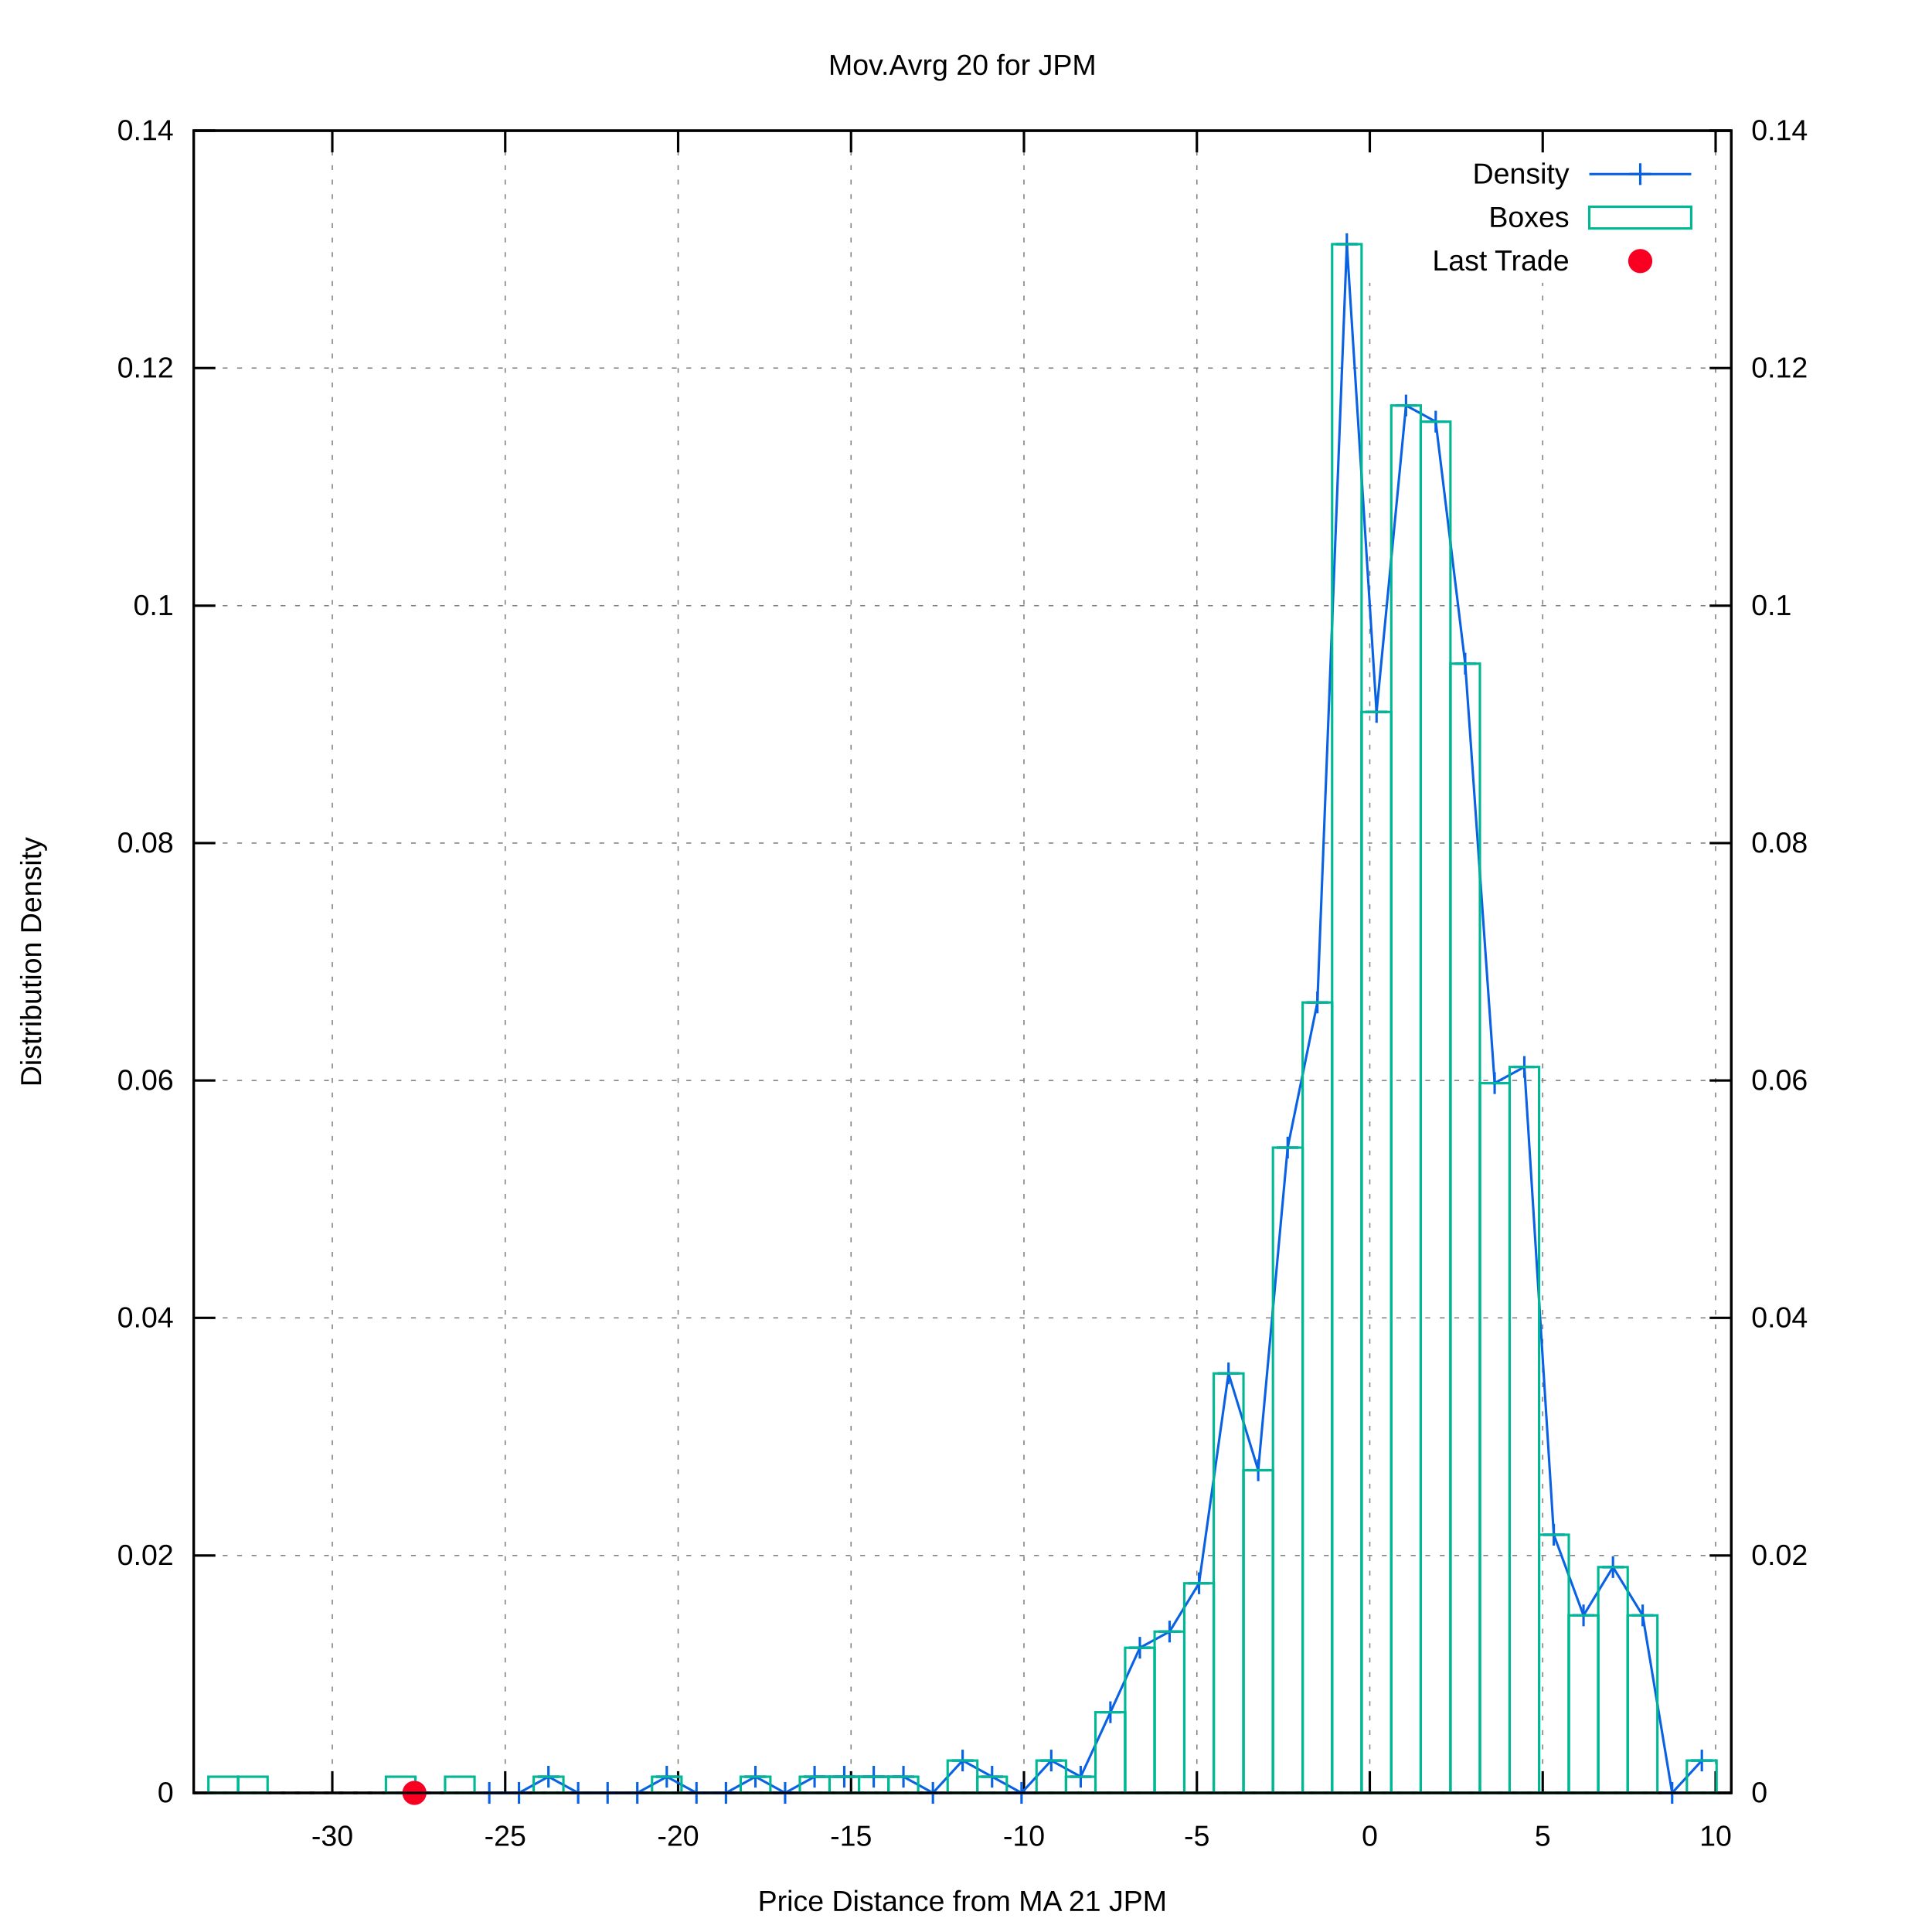
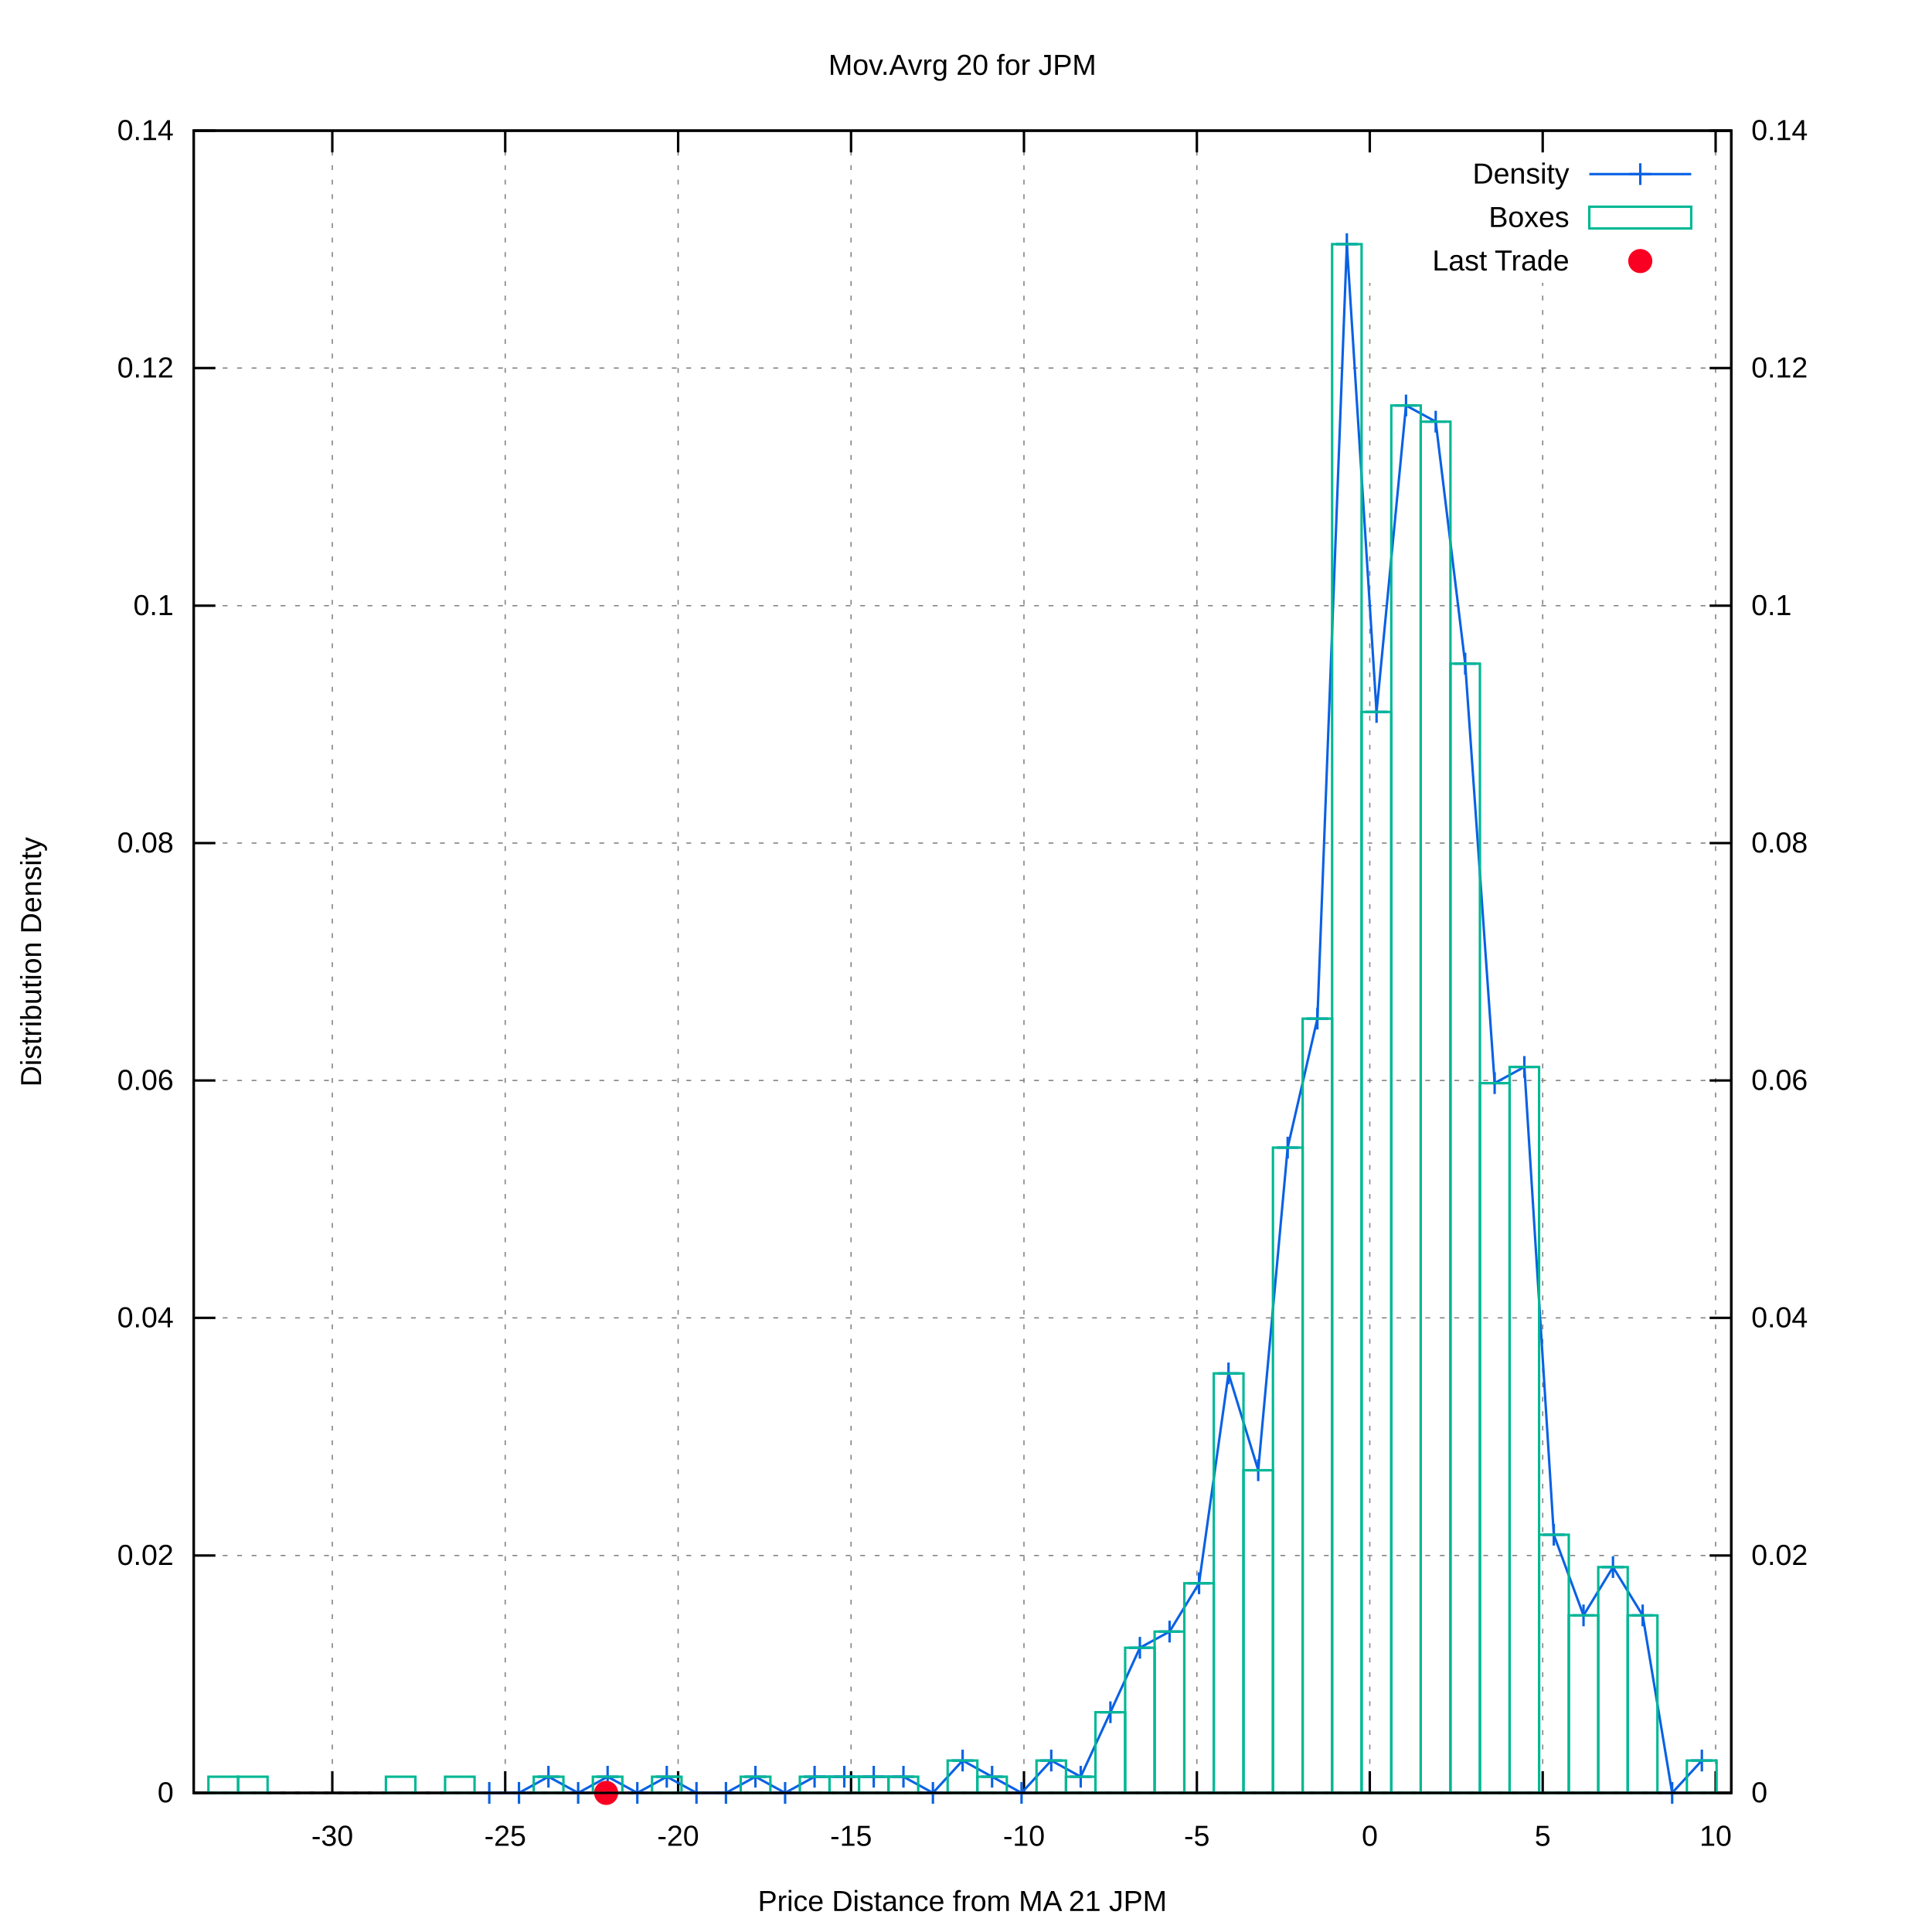
<svg xmlns="http://www.w3.org/2000/svg" xmlns:xlink="http://www.w3.org/1999/xlink" viewBox="0 0 800 800">
  <g id="gnuplot_canvas">
    <rect x="0" y="0" width="800" height="800" fill="#ffffff" />
    <defs>
      <circle id="gpDot" r="0.5" stroke-width="0.5" />
      <path id="gpPt0" stroke-width="0.222" stroke="currentColor" d="M-1,0 h2 M0,-1 v2" />
      <path id="gpPt1" stroke-width="0.222" stroke="currentColor" d="M-1,-1 L1,1 M1,-1 L-1,1" />
      <path id="gpPt2" stroke-width="0.222" stroke="currentColor" d="M-1,0 L1,0 M0,-1 L0,1 M-1,-1 L1,1 M-1,1 L1,-1" />
      <rect id="gpPt3" stroke-width="0.222" stroke="currentColor" x="-1" y="-1" width="2" height="2" />
      <rect id="gpPt4" stroke-width="0.222" stroke="currentColor" fill="currentColor" x="-1" y="-1" width="2" height="2" />
      <circle id="gpPt5" stroke-width="0.222" stroke="currentColor" cx="0" cy="0" r="1" />
      <use xlink:href="#gpPt5" id="gpPt6" fill="currentColor" stroke="none" />
      <path id="gpPt7" stroke-width="0.222" stroke="currentColor" d="M0,-1.33 L-1.33,0.67 L1.33,0.67 z" />
      <use xlink:href="#gpPt7" id="gpPt8" fill="currentColor" stroke="none" />
      <use xlink:href="#gpPt7" id="gpPt9" stroke="currentColor" transform="rotate(180)" />
      <use xlink:href="#gpPt9" id="gpPt10" fill="currentColor" stroke="none" />
      <use xlink:href="#gpPt3" id="gpPt11" stroke="currentColor" transform="rotate(45)" />
      <use xlink:href="#gpPt11" id="gpPt12" fill="currentColor" stroke="none" />
      <path id="gpPt13" stroke-width="0.222" stroke="currentColor" d="M0,1.330 L1.265,0.411 L0.782,-1.067 L-0.782,-1.076 L-1.265,0.411 z" />
      <use xlink:href="#gpPt13" id="gpPt14" fill="currentColor" stroke="none" />
      <filter id="textbox" filterUnits="objectBoundingBox" x="0" y="0" height="1" width="1">
        <feFlood flood-color="#FFFFFF" flood-opacity="1" result="bgnd" />
        <feComposite in="SourceGraphic" in2="bgnd" operator="atop" />
      </filter>
      <filter id="greybox" filterUnits="objectBoundingBox" x="0" y="0" height="1" width="1">
        <feFlood flood-color="lightgrey" flood-opacity="1" result="grey" />
        <feComposite in="SourceGraphic" in2="grey" operator="atop" />
      </filter>
    </defs>
    <g fill="none" color="#FFFFFF" stroke="black" stroke-width="1.00" stroke-linecap="butt" stroke-linejoin="miter">
</g>
    <g fill="none" color="black" stroke="currentColor" stroke-width="1.00" stroke-linecap="butt" stroke-linejoin="miter">
</g>
    <g fill="none" color="black" stroke="black" stroke-width="0.50" stroke-linecap="butt" stroke-linejoin="miter">
</g>
    <g fill="none" color="gray" stroke="currentColor" stroke-width="0.50" stroke-linecap="butt" stroke-linejoin="miter">
      <path stroke="gray" stroke-dasharray="2,4" class="gridline" d="M80.2,742.4 L716.9,742.4  " />
    </g>
    <g fill="none" color="gray" stroke="gray" stroke-width="1.00" stroke-linecap="butt" stroke-linejoin="miter">
</g>
    <g fill="none" color="black" stroke="currentColor" stroke-width="1.00" stroke-linecap="butt" stroke-linejoin="miter">
      <path stroke="black" d="M80.2,742.4 L89.2,742.4  " />
      <g transform="translate(71.9,746.3)" stroke="none" fill="black" font-family="arial" font-size="12.00" text-anchor="end">
        <text>
          <tspan font-family="arial"> 0</tspan>
        </text>
      </g>
    </g>
    <g fill="none" color="black" stroke="currentColor" stroke-width="1.00" stroke-linecap="butt" stroke-linejoin="miter">
</g>
    <g fill="none" color="black" stroke="black" stroke-width="0.50" stroke-linecap="butt" stroke-linejoin="miter">
</g>
    <g fill="none" color="gray" stroke="currentColor" stroke-width="0.50" stroke-linecap="butt" stroke-linejoin="miter">
      <path stroke="gray" stroke-dasharray="2,4" class="gridline" d="M80.2,644.1 L716.9,644.1  " />
    </g>
    <g fill="none" color="gray" stroke="gray" stroke-width="1.00" stroke-linecap="butt" stroke-linejoin="miter">
</g>
    <g fill="none" color="black" stroke="currentColor" stroke-width="1.00" stroke-linecap="butt" stroke-linejoin="miter">
      <path stroke="black" d="M80.2,644.1 L89.2,644.1  " />
      <g transform="translate(71.9,648.0)" stroke="none" fill="black" font-family="arial" font-size="12.00" text-anchor="end">
        <text>
          <tspan font-family="arial"> 0.02</tspan>
        </text>
      </g>
    </g>
    <g fill="none" color="black" stroke="currentColor" stroke-width="1.00" stroke-linecap="butt" stroke-linejoin="miter">
</g>
    <g fill="none" color="black" stroke="black" stroke-width="0.50" stroke-linecap="butt" stroke-linejoin="miter">
</g>
    <g fill="none" color="gray" stroke="currentColor" stroke-width="0.50" stroke-linecap="butt" stroke-linejoin="miter">
      <path stroke="gray" stroke-dasharray="2,4" class="gridline" d="M80.2,545.7 L716.9,545.7  " />
    </g>
    <g fill="none" color="gray" stroke="gray" stroke-width="1.00" stroke-linecap="butt" stroke-linejoin="miter">
</g>
    <g fill="none" color="black" stroke="currentColor" stroke-width="1.00" stroke-linecap="butt" stroke-linejoin="miter">
      <path stroke="black" d="M80.2,545.7 L89.2,545.7  " />
      <g transform="translate(71.9,549.6)" stroke="none" fill="black" font-family="arial" font-size="12.00" text-anchor="end">
        <text>
          <tspan font-family="arial"> 0.04</tspan>
        </text>
      </g>
    </g>
    <g fill="none" color="black" stroke="currentColor" stroke-width="1.00" stroke-linecap="butt" stroke-linejoin="miter">
</g>
    <g fill="none" color="black" stroke="black" stroke-width="0.50" stroke-linecap="butt" stroke-linejoin="miter">
</g>
    <g fill="none" color="gray" stroke="currentColor" stroke-width="0.50" stroke-linecap="butt" stroke-linejoin="miter">
      <path stroke="gray" stroke-dasharray="2,4" class="gridline" d="M80.2,447.4 L716.9,447.4  " />
    </g>
    <g fill="none" color="gray" stroke="gray" stroke-width="1.00" stroke-linecap="butt" stroke-linejoin="miter">
</g>
    <g fill="none" color="black" stroke="currentColor" stroke-width="1.00" stroke-linecap="butt" stroke-linejoin="miter">
      <path stroke="black" d="M80.2,447.4 L89.2,447.4  " />
      <g transform="translate(71.9,451.3)" stroke="none" fill="black" font-family="arial" font-size="12.00" text-anchor="end">
        <text>
          <tspan font-family="arial"> 0.06</tspan>
        </text>
      </g>
    </g>
    <g fill="none" color="black" stroke="currentColor" stroke-width="1.00" stroke-linecap="butt" stroke-linejoin="miter">
</g>
    <g fill="none" color="black" stroke="black" stroke-width="0.50" stroke-linecap="butt" stroke-linejoin="miter">
</g>
    <g fill="none" color="gray" stroke="currentColor" stroke-width="0.50" stroke-linecap="butt" stroke-linejoin="miter">
      <path stroke="gray" stroke-dasharray="2,4" class="gridline" d="M80.2,349.1 L716.9,349.1  " />
    </g>
    <g fill="none" color="gray" stroke="gray" stroke-width="1.00" stroke-linecap="butt" stroke-linejoin="miter">
</g>
    <g fill="none" color="black" stroke="currentColor" stroke-width="1.00" stroke-linecap="butt" stroke-linejoin="miter">
      <path stroke="black" d="M80.2,349.1 L89.2,349.1  " />
      <g transform="translate(71.9,353.0)" stroke="none" fill="black" font-family="arial" font-size="12.00" text-anchor="end">
        <text>
          <tspan font-family="arial"> 0.08</tspan>
        </text>
      </g>
    </g>
    <g fill="none" color="black" stroke="currentColor" stroke-width="1.00" stroke-linecap="butt" stroke-linejoin="miter">
</g>
    <g fill="none" color="black" stroke="black" stroke-width="0.50" stroke-linecap="butt" stroke-linejoin="miter">
</g>
    <g fill="none" color="gray" stroke="currentColor" stroke-width="0.50" stroke-linecap="butt" stroke-linejoin="miter">
      <path stroke="gray" stroke-dasharray="2,4" class="gridline" d="M80.2,250.8 L716.9,250.8  " />
    </g>
    <g fill="none" color="gray" stroke="gray" stroke-width="1.00" stroke-linecap="butt" stroke-linejoin="miter">
</g>
    <g fill="none" color="black" stroke="currentColor" stroke-width="1.00" stroke-linecap="butt" stroke-linejoin="miter">
      <path stroke="black" d="M80.2,250.8 L89.2,250.8  " />
      <g transform="translate(71.9,254.7)" stroke="none" fill="black" font-family="arial" font-size="12.00" text-anchor="end">
        <text>
          <tspan font-family="arial"> 0.1</tspan>
        </text>
      </g>
    </g>
    <g fill="none" color="black" stroke="currentColor" stroke-width="1.00" stroke-linecap="butt" stroke-linejoin="miter">
</g>
    <g fill="none" color="black" stroke="black" stroke-width="0.50" stroke-linecap="butt" stroke-linejoin="miter">
</g>
    <g fill="none" color="gray" stroke="currentColor" stroke-width="0.50" stroke-linecap="butt" stroke-linejoin="miter">
      <path stroke="gray" stroke-dasharray="2,4" class="gridline" d="M80.2,152.4 L716.9,152.4  " />
    </g>
    <g fill="none" color="gray" stroke="gray" stroke-width="1.00" stroke-linecap="butt" stroke-linejoin="miter">
</g>
    <g fill="none" color="black" stroke="currentColor" stroke-width="1.00" stroke-linecap="butt" stroke-linejoin="miter">
      <path stroke="black" d="M80.2,152.4 L89.2,152.4  " />
      <g transform="translate(71.9,156.3)" stroke="none" fill="black" font-family="arial" font-size="12.00" text-anchor="end">
        <text>
          <tspan font-family="arial"> 0.12</tspan>
        </text>
      </g>
    </g>
    <g fill="none" color="black" stroke="currentColor" stroke-width="1.00" stroke-linecap="butt" stroke-linejoin="miter">
</g>
    <g fill="none" color="black" stroke="black" stroke-width="0.50" stroke-linecap="butt" stroke-linejoin="miter">
</g>
    <g fill="none" color="gray" stroke="currentColor" stroke-width="0.50" stroke-linecap="butt" stroke-linejoin="miter">
      <path stroke="gray" stroke-dasharray="2,4" class="gridline" d="M80.2,54.1 L716.9,54.1  " />
    </g>
    <g fill="none" color="gray" stroke="gray" stroke-width="1.00" stroke-linecap="butt" stroke-linejoin="miter">
</g>
    <g fill="none" color="black" stroke="currentColor" stroke-width="1.00" stroke-linecap="butt" stroke-linejoin="miter">
      <path stroke="black" d="M80.2,54.1 L89.2,54.1  " />
      <g transform="translate(71.9,58.0)" stroke="none" fill="black" font-family="arial" font-size="12.00" text-anchor="end">
        <text>
          <tspan font-family="arial"> 0.14</tspan>
        </text>
      </g>
    </g>
    <g fill="none" color="black" stroke="currentColor" stroke-width="1.00" stroke-linecap="butt" stroke-linejoin="miter">
</g>
    <g fill="none" color="black" stroke="black" stroke-width="0.50" stroke-linecap="butt" stroke-linejoin="miter">
</g>
    <g fill="none" color="gray" stroke="currentColor" stroke-width="0.50" stroke-linecap="butt" stroke-linejoin="miter">
      <path stroke="gray" stroke-dasharray="2,4" class="gridline" d="M137.6,742.4 L137.6,54.1  " />
    </g>
    <g fill="none" color="gray" stroke="gray" stroke-width="1.00" stroke-linecap="butt" stroke-linejoin="miter">
</g>
    <g fill="none" color="black" stroke="currentColor" stroke-width="1.00" stroke-linecap="butt" stroke-linejoin="miter">
      <path stroke="black" d="M137.6,742.4 L137.6,733.4 M137.6,54.1 L137.6,63.1  " />
      <g transform="translate(137.6,764.3)" stroke="none" fill="black" font-family="arial" font-size="12.00" text-anchor="middle">
        <text>
          <tspan font-family="arial">-30</tspan>
        </text>
      </g>
    </g>
    <g fill="none" color="black" stroke="currentColor" stroke-width="1.00" stroke-linecap="butt" stroke-linejoin="miter">
</g>
    <g fill="none" color="black" stroke="black" stroke-width="0.50" stroke-linecap="butt" stroke-linejoin="miter">
</g>
    <g fill="none" color="gray" stroke="currentColor" stroke-width="0.50" stroke-linecap="butt" stroke-linejoin="miter">
      <path stroke="gray" stroke-dasharray="2,4" class="gridline" d="M209.2,742.4 L209.2,54.1  " />
    </g>
    <g fill="none" color="gray" stroke="gray" stroke-width="1.00" stroke-linecap="butt" stroke-linejoin="miter">
</g>
    <g fill="none" color="black" stroke="currentColor" stroke-width="1.00" stroke-linecap="butt" stroke-linejoin="miter">
      <path stroke="black" d="M209.2,742.4 L209.2,733.4 M209.2,54.1 L209.2,63.1  " />
      <g transform="translate(209.2,764.3)" stroke="none" fill="black" font-family="arial" font-size="12.00" text-anchor="middle">
        <text>
          <tspan font-family="arial">-25</tspan>
        </text>
      </g>
    </g>
    <g fill="none" color="black" stroke="currentColor" stroke-width="1.00" stroke-linecap="butt" stroke-linejoin="miter">
</g>
    <g fill="none" color="black" stroke="black" stroke-width="0.50" stroke-linecap="butt" stroke-linejoin="miter">
</g>
    <g fill="none" color="gray" stroke="currentColor" stroke-width="0.50" stroke-linecap="butt" stroke-linejoin="miter">
      <path stroke="gray" stroke-dasharray="2,4" class="gridline" d="M280.8,742.4 L280.8,54.1  " />
    </g>
    <g fill="none" color="gray" stroke="gray" stroke-width="1.00" stroke-linecap="butt" stroke-linejoin="miter">
</g>
    <g fill="none" color="black" stroke="currentColor" stroke-width="1.00" stroke-linecap="butt" stroke-linejoin="miter">
      <path stroke="black" d="M280.8,742.4 L280.8,733.4 M280.8,54.1 L280.8,63.1  " />
      <g transform="translate(280.8,764.3)" stroke="none" fill="black" font-family="arial" font-size="12.00" text-anchor="middle">
        <text>
          <tspan font-family="arial">-20</tspan>
        </text>
      </g>
    </g>
    <g fill="none" color="black" stroke="currentColor" stroke-width="1.00" stroke-linecap="butt" stroke-linejoin="miter">
</g>
    <g fill="none" color="black" stroke="black" stroke-width="0.50" stroke-linecap="butt" stroke-linejoin="miter">
</g>
    <g fill="none" color="gray" stroke="currentColor" stroke-width="0.50" stroke-linecap="butt" stroke-linejoin="miter">
      <path stroke="gray" stroke-dasharray="2,4" class="gridline" d="M352.4,742.4 L352.4,54.1  " />
    </g>
    <g fill="none" color="gray" stroke="gray" stroke-width="1.00" stroke-linecap="butt" stroke-linejoin="miter">
</g>
    <g fill="none" color="black" stroke="currentColor" stroke-width="1.00" stroke-linecap="butt" stroke-linejoin="miter">
      <path stroke="black" d="M352.4,742.4 L352.4,733.4 M352.4,54.1 L352.4,63.1  " />
      <g transform="translate(352.4,764.3)" stroke="none" fill="black" font-family="arial" font-size="12.00" text-anchor="middle">
        <text>
          <tspan font-family="arial">-15</tspan>
        </text>
      </g>
    </g>
    <g fill="none" color="black" stroke="currentColor" stroke-width="1.00" stroke-linecap="butt" stroke-linejoin="miter">
</g>
    <g fill="none" color="black" stroke="black" stroke-width="0.50" stroke-linecap="butt" stroke-linejoin="miter">
</g>
    <g fill="none" color="gray" stroke="currentColor" stroke-width="0.50" stroke-linecap="butt" stroke-linejoin="miter">
      <path stroke="gray" stroke-dasharray="2,4" class="gridline" d="M424.0,742.4 L424.0,54.1  " />
    </g>
    <g fill="none" color="gray" stroke="gray" stroke-width="1.00" stroke-linecap="butt" stroke-linejoin="miter">
</g>
    <g fill="none" color="black" stroke="currentColor" stroke-width="1.00" stroke-linecap="butt" stroke-linejoin="miter">
      <path stroke="black" d="M424.0,742.4 L424.0,733.4 M424.0,54.1 L424.0,63.1  " />
      <g transform="translate(424.0,764.3)" stroke="none" fill="black" font-family="arial" font-size="12.00" text-anchor="middle">
        <text>
          <tspan font-family="arial">-10</tspan>
        </text>
      </g>
    </g>
    <g fill="none" color="black" stroke="currentColor" stroke-width="1.00" stroke-linecap="butt" stroke-linejoin="miter">
</g>
    <g fill="none" color="black" stroke="black" stroke-width="0.50" stroke-linecap="butt" stroke-linejoin="miter">
</g>
    <g fill="none" color="gray" stroke="currentColor" stroke-width="0.50" stroke-linecap="butt" stroke-linejoin="miter">
      <path stroke="gray" stroke-dasharray="2,4" class="gridline" d="M495.6,742.4 L495.6,54.1  " />
    </g>
    <g fill="none" color="gray" stroke="gray" stroke-width="1.00" stroke-linecap="butt" stroke-linejoin="miter">
</g>
    <g fill="none" color="black" stroke="currentColor" stroke-width="1.00" stroke-linecap="butt" stroke-linejoin="miter">
      <path stroke="black" d="M495.6,742.4 L495.6,733.4 M495.6,54.1 L495.6,63.1  " />
      <g transform="translate(495.6,764.3)" stroke="none" fill="black" font-family="arial" font-size="12.00" text-anchor="middle">
        <text>
          <tspan font-family="arial">-5</tspan>
        </text>
      </g>
    </g>
    <g fill="none" color="black" stroke="currentColor" stroke-width="1.00" stroke-linecap="butt" stroke-linejoin="miter">
</g>
    <g fill="none" color="black" stroke="black" stroke-width="0.50" stroke-linecap="butt" stroke-linejoin="miter">
</g>
    <g fill="none" color="gray" stroke="currentColor" stroke-width="0.50" stroke-linecap="butt" stroke-linejoin="miter">
      <path stroke="gray" stroke-dasharray="2,4" class="gridline" d="M567.2,742.4 L567.2,117.1 M567.2,63.1 L567.2,54.1  " />
    </g>
    <g fill="none" color="gray" stroke="gray" stroke-width="1.00" stroke-linecap="butt" stroke-linejoin="miter">
</g>
    <g fill="none" color="black" stroke="currentColor" stroke-width="1.00" stroke-linecap="butt" stroke-linejoin="miter">
      <path stroke="black" d="M567.2,742.4 L567.2,733.4 M567.2,54.1 L567.2,63.1  " />
      <g transform="translate(567.2,764.3)" stroke="none" fill="black" font-family="arial" font-size="12.00" text-anchor="middle">
        <text>
          <tspan font-family="arial"> 0</tspan>
        </text>
      </g>
    </g>
    <g fill="none" color="black" stroke="currentColor" stroke-width="1.00" stroke-linecap="butt" stroke-linejoin="miter">
</g>
    <g fill="none" color="black" stroke="black" stroke-width="0.50" stroke-linecap="butt" stroke-linejoin="miter">
</g>
    <g fill="none" color="gray" stroke="currentColor" stroke-width="0.50" stroke-linecap="butt" stroke-linejoin="miter">
      <path stroke="gray" stroke-dasharray="2,4" class="gridline" d="M638.8,742.4 L638.8,117.1 M638.8,63.1 L638.8,54.1  " />
    </g>
    <g fill="none" color="gray" stroke="gray" stroke-width="1.00" stroke-linecap="butt" stroke-linejoin="miter">
</g>
    <g fill="none" color="black" stroke="currentColor" stroke-width="1.00" stroke-linecap="butt" stroke-linejoin="miter">
      <path stroke="black" d="M638.8,742.4 L638.8,733.4 M638.8,54.1 L638.8,63.1  " />
      <g transform="translate(638.8,764.3)" stroke="none" fill="black" font-family="arial" font-size="12.00" text-anchor="middle">
        <text>
          <tspan font-family="arial"> 5</tspan>
        </text>
      </g>
    </g>
    <g fill="none" color="black" stroke="currentColor" stroke-width="1.00" stroke-linecap="butt" stroke-linejoin="miter">
</g>
    <g fill="none" color="black" stroke="black" stroke-width="0.50" stroke-linecap="butt" stroke-linejoin="miter">
</g>
    <g fill="none" color="gray" stroke="currentColor" stroke-width="0.50" stroke-linecap="butt" stroke-linejoin="miter">
      <path stroke="gray" stroke-dasharray="2,4" class="gridline" d="M710.4,742.4 L710.4,54.1  " />
    </g>
    <g fill="none" color="gray" stroke="gray" stroke-width="1.00" stroke-linecap="butt" stroke-linejoin="miter">
</g>
    <g fill="none" color="black" stroke="currentColor" stroke-width="1.00" stroke-linecap="butt" stroke-linejoin="miter">
      <path stroke="black" d="M710.4,742.4 L710.4,733.4 M710.4,54.1 L710.4,63.1  " />
      <g transform="translate(710.4,764.3)" stroke="none" fill="black" font-family="arial" font-size="12.00" text-anchor="middle">
        <text>
          <tspan font-family="arial"> 10</tspan>
        </text>
      </g>
    </g>
    <g fill="none" color="black" stroke="currentColor" stroke-width="1.00" stroke-linecap="butt" stroke-linejoin="miter">
      <path stroke="black" d="M716.9,742.4 L707.9,742.4  " />
      <g transform="translate(725.2,746.3)" stroke="none" fill="black" font-family="arial" font-size="12.00" text-anchor="start">
        <text>
          <tspan font-family="arial"> 0</tspan>
        </text>
      </g>
    </g>
    <g fill="none" color="black" stroke="currentColor" stroke-width="1.00" stroke-linecap="butt" stroke-linejoin="miter">
      <path stroke="black" d="M716.9,644.1 L707.9,644.1  " />
      <g transform="translate(725.2,648.0)" stroke="none" fill="black" font-family="arial" font-size="12.00" text-anchor="start">
        <text>
          <tspan font-family="arial"> 0.02</tspan>
        </text>
      </g>
    </g>
    <g fill="none" color="black" stroke="currentColor" stroke-width="1.00" stroke-linecap="butt" stroke-linejoin="miter">
      <path stroke="black" d="M716.9,545.7 L707.9,545.7  " />
      <g transform="translate(725.2,549.6)" stroke="none" fill="black" font-family="arial" font-size="12.00" text-anchor="start">
        <text>
          <tspan font-family="arial"> 0.04</tspan>
        </text>
      </g>
    </g>
    <g fill="none" color="black" stroke="currentColor" stroke-width="1.00" stroke-linecap="butt" stroke-linejoin="miter">
      <path stroke="black" d="M716.9,447.4 L707.9,447.4  " />
      <g transform="translate(725.2,451.3)" stroke="none" fill="black" font-family="arial" font-size="12.00" text-anchor="start">
        <text>
          <tspan font-family="arial"> 0.06</tspan>
        </text>
      </g>
    </g>
    <g fill="none" color="black" stroke="currentColor" stroke-width="1.00" stroke-linecap="butt" stroke-linejoin="miter">
      <path stroke="black" d="M716.9,349.1 L707.9,349.1  " />
      <g transform="translate(725.2,353.0)" stroke="none" fill="black" font-family="arial" font-size="12.00" text-anchor="start">
        <text>
          <tspan font-family="arial"> 0.08</tspan>
        </text>
      </g>
    </g>
    <g fill="none" color="black" stroke="currentColor" stroke-width="1.00" stroke-linecap="butt" stroke-linejoin="miter">
      <path stroke="black" d="M716.9,250.8 L707.9,250.8  " />
      <g transform="translate(725.2,254.7)" stroke="none" fill="black" font-family="arial" font-size="12.00" text-anchor="start">
        <text>
          <tspan font-family="arial"> 0.1</tspan>
        </text>
      </g>
    </g>
    <g fill="none" color="black" stroke="currentColor" stroke-width="1.00" stroke-linecap="butt" stroke-linejoin="miter">
      <path stroke="black" d="M716.9,152.4 L707.9,152.4  " />
      <g transform="translate(725.2,156.3)" stroke="none" fill="black" font-family="arial" font-size="12.00" text-anchor="start">
        <text>
          <tspan font-family="arial"> 0.12</tspan>
        </text>
      </g>
    </g>
    <g fill="none" color="black" stroke="currentColor" stroke-width="1.00" stroke-linecap="butt" stroke-linejoin="miter">
      <path stroke="black" d="M716.9,54.1 L707.9,54.1  " />
      <g transform="translate(725.2,58.0)" stroke="none" fill="black" font-family="arial" font-size="12.00" text-anchor="start">
        <text>
          <tspan font-family="arial"> 0.14</tspan>
        </text>
      </g>
    </g>
    <g fill="none" color="black" stroke="currentColor" stroke-width="1.00" stroke-linecap="butt" stroke-linejoin="miter">
</g>
    <g fill="none" color="gray" stroke="currentColor" stroke-width="1.00" stroke-linecap="butt" stroke-linejoin="miter">
      <path stroke="black" stroke-dasharray="2,4" d="M80.2,742.4 L716.9,742.4  " />
    </g>
    <g fill="none" color="black" stroke="currentColor" stroke-width="1.00" stroke-linecap="butt" stroke-linejoin="miter">
      <path stroke="black" d="M80.2,54.1 L80.2,742.4 L716.9,742.4 L716.9,54.1 L80.2,54.1 Z  " />
    </g>
    <g fill="none" color="black" stroke="currentColor" stroke-width="1.00" stroke-linecap="butt" stroke-linejoin="miter">
      <g transform="translate(17.0,398.3) rotate(270)" stroke="none" fill="black" font-family="arial" font-size="12.00" text-anchor="middle">
        <text>
          <tspan font-family="arial">Distribution Density</tspan>
        </text>
      </g>
    </g>
    <g fill="none" color="black" stroke="currentColor" stroke-width="1.00" stroke-linecap="butt" stroke-linejoin="miter">
      <g transform="translate(398.5,791.3)" stroke="none" fill="black" font-family="arial" font-size="12.00" text-anchor="middle">
        <text>
          <tspan font-family="arial">Price Distance from MA 21 JPM</tspan>
        </text>
      </g>
    </g>
    <g fill="none" color="black" stroke="currentColor" stroke-width="1.00" stroke-linecap="butt" stroke-linejoin="miter">
      <g transform="translate(398.5,31.0)" stroke="none" fill="black" font-family="arial" font-size="12.00" text-anchor="middle">
        <text>
          <tspan font-family="arial">Mov.Avrg 20 for JPM </tspan>
        </text>
      </g>
    </g>
    <g id="gnuplot_plot_1">
      <g fill="none" color="black" stroke="currentColor" stroke-width="1.00" stroke-linecap="butt" stroke-linejoin="miter">
        <g transform="translate(649.8,76.0)" stroke="none" fill="black" font-family="arial" font-size="12.00" text-anchor="end">
          <text>
            <tspan font-family="arial">Density</tspan>
          </text>
        </g>
      </g>
      <g fill="none" color="black" stroke="currentColor" stroke-width="1.00" stroke-linecap="butt" stroke-linejoin="miter">
-         <path stroke="rgb(  9,  97, 228)" d="M658.1,72.1 L700.3,72.1 M202.6,742.4 L214.9,742.4 L227.1,735.7 L239.4,742.4 L251.6,742.4 L263.9,742.4   L276.1,735.7 L288.4,742.4 L300.6,742.4 L312.8,735.7 L325.1,742.4 L337.3,735.7 L349.6,735.7 L361.8,735.7   L374.1,735.7 L386.3,742.4 L398.6,729.0 L410.8,735.7 L423.0,742.4 L435.3,729.0 L447.5,735.7 L459.8,709.0   L472.0,682.3 L484.3,675.6 L496.5,655.6 L508.7,568.7 L521.0,608.8 L533.2,475.2 L545.5,415.1 L557.7,101.1   L570.0,294.8 L582.2,167.9 L594.5,174.6 L606.7,274.8 L618.9,448.5 L631.2,441.8 L643.4,635.5 L655.7,668.9   L667.9,648.9 L680.2,668.9 L692.4,742.4 L704.7,729.0  " />
+         <path stroke="rgb(  9,  97, 228)" d="M658.1,72.1 L700.3,72.1 M202.6,742.4 L214.9,742.4 L227.1,735.7 L239.4,742.4 L251.6,735.7 L263.9,742.4   L276.1,735.7 L288.4,742.4 L300.6,742.4 L312.8,735.7 L325.1,742.4 L337.3,735.7 L349.6,735.7 L361.8,735.7   L374.1,735.7 L386.3,742.4 L398.6,729.0 L410.8,735.7 L423.0,742.4 L435.3,729.0 L447.5,735.7 L459.8,709.0   L472.0,682.3 L484.3,675.6 L496.5,655.6 L508.7,568.7 L521.0,608.8 L533.2,475.2 L545.5,421.8 L557.7,101.1   L570.0,294.8 L582.2,167.9 L594.5,174.6 L606.7,274.8 L618.9,448.5 L631.2,441.8 L643.4,635.5 L655.7,668.9   L667.9,648.9 L680.2,668.9 L692.4,742.4 L704.7,729.0  " />
        <use xlink:href="#gpPt0" transform="translate(202.6,742.4) scale(4.50)" color="rgb(  9,  97, 228)" />
        <use xlink:href="#gpPt0" transform="translate(214.9,742.4) scale(4.50)" color="rgb(  9,  97, 228)" />
        <use xlink:href="#gpPt0" transform="translate(227.1,735.7) scale(4.50)" color="rgb(  9,  97, 228)" />
        <use xlink:href="#gpPt0" transform="translate(239.4,742.4) scale(4.50)" color="rgb(  9,  97, 228)" />
-         <use xlink:href="#gpPt0" transform="translate(251.6,742.4) scale(4.50)" color="rgb(  9,  97, 228)" />
+         <use xlink:href="#gpPt0" transform="translate(251.6,735.7) scale(4.50)" color="rgb(  9,  97, 228)" />
        <use xlink:href="#gpPt0" transform="translate(263.9,742.4) scale(4.50)" color="rgb(  9,  97, 228)" />
        <use xlink:href="#gpPt0" transform="translate(276.1,735.7) scale(4.50)" color="rgb(  9,  97, 228)" />
        <use xlink:href="#gpPt0" transform="translate(288.4,742.4) scale(4.50)" color="rgb(  9,  97, 228)" />
        <use xlink:href="#gpPt0" transform="translate(300.6,742.4) scale(4.50)" color="rgb(  9,  97, 228)" />
        <use xlink:href="#gpPt0" transform="translate(312.8,735.7) scale(4.50)" color="rgb(  9,  97, 228)" />
        <use xlink:href="#gpPt0" transform="translate(325.1,742.4) scale(4.50)" color="rgb(  9,  97, 228)" />
        <use xlink:href="#gpPt0" transform="translate(337.3,735.7) scale(4.50)" color="rgb(  9,  97, 228)" />
        <use xlink:href="#gpPt0" transform="translate(349.6,735.7) scale(4.50)" color="rgb(  9,  97, 228)" />
        <use xlink:href="#gpPt0" transform="translate(361.8,735.7) scale(4.50)" color="rgb(  9,  97, 228)" />
        <use xlink:href="#gpPt0" transform="translate(374.1,735.7) scale(4.50)" color="rgb(  9,  97, 228)" />
        <use xlink:href="#gpPt0" transform="translate(386.3,742.4) scale(4.50)" color="rgb(  9,  97, 228)" />
        <use xlink:href="#gpPt0" transform="translate(398.6,729.0) scale(4.50)" color="rgb(  9,  97, 228)" />
        <use xlink:href="#gpPt0" transform="translate(410.8,735.7) scale(4.50)" color="rgb(  9,  97, 228)" />
        <use xlink:href="#gpPt0" transform="translate(423.0,742.4) scale(4.50)" color="rgb(  9,  97, 228)" />
        <use xlink:href="#gpPt0" transform="translate(435.3,729.0) scale(4.50)" color="rgb(  9,  97, 228)" />
        <use xlink:href="#gpPt0" transform="translate(447.5,735.7) scale(4.50)" color="rgb(  9,  97, 228)" />
        <use xlink:href="#gpPt0" transform="translate(459.8,709.0) scale(4.50)" color="rgb(  9,  97, 228)" />
        <use xlink:href="#gpPt0" transform="translate(472.0,682.3) scale(4.50)" color="rgb(  9,  97, 228)" />
        <use xlink:href="#gpPt0" transform="translate(484.3,675.6) scale(4.50)" color="rgb(  9,  97, 228)" />
        <use xlink:href="#gpPt0" transform="translate(496.5,655.6) scale(4.50)" color="rgb(  9,  97, 228)" />
        <use xlink:href="#gpPt0" transform="translate(508.7,568.7) scale(4.50)" color="rgb(  9,  97, 228)" />
        <use xlink:href="#gpPt0" transform="translate(521.0,608.8) scale(4.50)" color="rgb(  9,  97, 228)" />
        <use xlink:href="#gpPt0" transform="translate(533.2,475.2) scale(4.50)" color="rgb(  9,  97, 228)" />
-         <use xlink:href="#gpPt0" transform="translate(545.5,415.1) scale(4.50)" color="rgb(  9,  97, 228)" />
+         <use xlink:href="#gpPt0" transform="translate(545.5,421.8) scale(4.50)" color="rgb(  9,  97, 228)" />
        <use xlink:href="#gpPt0" transform="translate(557.7,101.1) scale(4.50)" color="rgb(  9,  97, 228)" />
        <use xlink:href="#gpPt0" transform="translate(570.0,294.8) scale(4.50)" color="rgb(  9,  97, 228)" />
        <use xlink:href="#gpPt0" transform="translate(582.2,167.9) scale(4.50)" color="rgb(  9,  97, 228)" />
        <use xlink:href="#gpPt0" transform="translate(594.5,174.6) scale(4.50)" color="rgb(  9,  97, 228)" />
        <use xlink:href="#gpPt0" transform="translate(606.7,274.8) scale(4.50)" color="rgb(  9,  97, 228)" />
        <use xlink:href="#gpPt0" transform="translate(618.9,448.5) scale(4.50)" color="rgb(  9,  97, 228)" />
        <use xlink:href="#gpPt0" transform="translate(631.2,441.8) scale(4.50)" color="rgb(  9,  97, 228)" />
        <use xlink:href="#gpPt0" transform="translate(643.4,635.5) scale(4.50)" color="rgb(  9,  97, 228)" />
        <use xlink:href="#gpPt0" transform="translate(655.7,668.9) scale(4.50)" color="rgb(  9,  97, 228)" />
        <use xlink:href="#gpPt0" transform="translate(667.9,648.9) scale(4.50)" color="rgb(  9,  97, 228)" />
        <use xlink:href="#gpPt0" transform="translate(680.2,668.9) scale(4.50)" color="rgb(  9,  97, 228)" />
        <use xlink:href="#gpPt0" transform="translate(692.4,742.4) scale(4.50)" color="rgb(  9,  97, 228)" />
        <use xlink:href="#gpPt0" transform="translate(704.7,729.0) scale(4.50)" color="rgb(  9,  97, 228)" />
        <use xlink:href="#gpPt0" transform="translate(679.2,72.1) scale(4.50)" color="rgb(  9,  97, 228)" />
      </g>
    </g>
    <g id="gnuplot_plot_2">
      <g fill="none" color="black" stroke="currentColor" stroke-width="1.00" stroke-linecap="butt" stroke-linejoin="miter">
        <g transform="translate(649.8,94.0)" stroke="none" fill="black" font-family="arial" font-size="12.00" text-anchor="end">
          <text>
            <tspan font-family="arial">Boxes</tspan>
          </text>
        </g>
      </g>
      <g fill="none" color="black" stroke="currentColor" stroke-width="1.00" stroke-linecap="butt" stroke-linejoin="miter">
        <path stroke="rgb(  0, 184, 148)" d="M658.1,94.6 L700.3,94.6 L700.3,85.6 L658.1,85.6 L658.1,94.6 Z  " />
        <path stroke="rgb(  0, 184, 148)" d="M86.3,742.4 L86.3,735.7 L98.6,735.7 L98.6,742.4 L86.3,742.4 Z  " />
        <path stroke="rgb(  0, 184, 148)" d="M98.6,742.4 L98.6,735.7 L110.8,735.7 L110.8,742.4 L98.6,742.4 Z  " />
        <path stroke="rgb(  0, 184, 148)" d="M159.8,742.4 L159.8,735.7 L172.0,735.7 L172.0,742.4 L159.8,742.4 Z  " />
        <path stroke="rgb(  0, 184, 148)" d="M184.3,742.4 L184.3,735.7 L196.5,735.7 L196.5,742.4 L184.3,742.4 Z  " />
        <path stroke="rgb(  0, 184, 148)" d="M221.0,742.4 L221.0,735.7 L233.3,735.7 L233.3,742.4 L221.0,742.4 Z  " />
+         <path stroke="rgb(  0, 184, 148)" d="M245.5,742.4 L245.5,735.7 L257.7,735.7 L257.7,742.4 L245.5,742.4 Z  " />
        <path stroke="rgb(  0, 184, 148)" d="M270.0,742.4 L270.0,735.7 L282.2,735.7 L282.2,742.4 L270.0,742.4 Z  " />
        <path stroke="rgb(  0, 184, 148)" d="M306.7,742.4 L306.7,735.7 L319.0,735.7 L319.0,742.4 L306.7,742.4 Z  " />
        <path stroke="rgb(  0, 184, 148)" d="M331.2,742.4 L331.2,735.7 L343.5,735.7 L343.5,742.4 L331.2,742.4 Z  " />
        <path stroke="rgb(  0, 184, 148)" d="M343.5,742.4 L343.5,735.7 L355.7,735.7 L355.7,742.4 L343.5,742.4 Z  " />
        <path stroke="rgb(  0, 184, 148)" d="M355.7,742.4 L355.7,735.7 L367.9,735.7 L367.9,742.4 L355.7,742.4 Z  " />
        <path stroke="rgb(  0, 184, 148)" d="M367.9,742.4 L367.9,735.7 L380.2,735.7 L380.2,742.4 L367.9,742.4 Z  " />
        <path stroke="rgb(  0, 184, 148)" d="M392.4,742.4 L392.4,729.0 L404.7,729.0 L404.7,742.4 L392.4,742.4 Z  " />
        <path stroke="rgb(  0, 184, 148)" d="M404.7,742.4 L404.7,735.7 L416.9,735.7 L416.9,742.4 L404.7,742.4 Z  " />
        <path stroke="rgb(  0, 184, 148)" d="M429.2,742.4 L429.2,729.0 L441.4,729.0 L441.4,742.4 L429.2,742.4 Z  " />
        <path stroke="rgb(  0, 184, 148)" d="M441.4,742.4 L441.4,735.7 L453.6,735.7 L453.6,742.4 L441.4,742.4 Z  " />
        <path stroke="rgb(  0, 184, 148)" d="M453.6,742.4 L453.6,709.0 L465.9,709.0 L465.9,742.4 L453.6,742.4 Z  " />
        <path stroke="rgb(  0, 184, 148)" d="M465.9,742.4 L465.9,682.3 L478.1,682.3 L478.1,742.4 L465.9,742.4 Z  " />
        <path stroke="rgb(  0, 184, 148)" d="M478.1,742.4 L478.1,675.6 L490.4,675.6 L490.4,742.4 L478.1,742.4 Z  " />
        <path stroke="rgb(  0, 184, 148)" d="M490.4,742.4 L490.4,655.6 L502.6,655.6 L502.6,742.4 L490.4,742.4 Z  " />
        <path stroke="rgb(  0, 184, 148)" d="M502.6,742.4 L502.6,568.7 L514.9,568.7 L514.9,742.4 L502.6,742.4 Z  " />
        <path stroke="rgb(  0, 184, 148)" d="M514.9,742.4 L514.9,608.8 L527.1,608.8 L527.1,742.4 L514.9,742.4 Z  " />
        <path stroke="rgb(  0, 184, 148)" d="M527.1,742.4 L527.1,475.2 L539.4,475.2 L539.4,742.4 L527.1,742.4 Z  " />
-         <path stroke="rgb(  0, 184, 148)" d="M539.4,742.4 L539.4,415.1 L551.6,415.1 L551.6,742.4 L539.4,742.4 Z  " />
+         <path stroke="rgb(  0, 184, 148)" d="M539.4,742.4 L539.4,421.8 L551.6,421.8 L551.6,742.4 L539.4,742.4 Z  " />
        <path stroke="rgb(  0, 184, 148)" d="M551.6,742.4 L551.6,101.1 L563.8,101.1 L563.8,742.4 L551.6,742.4 Z  " />
        <path stroke="rgb(  0, 184, 148)" d="M563.8,742.4 L563.8,294.8 L576.1,294.8 L576.1,742.4 L563.8,742.4 Z  " />
        <path stroke="rgb(  0, 184, 148)" d="M576.1,742.4 L576.1,167.9 L588.3,167.9 L588.3,742.4 L576.1,742.4 Z  " />
        <path stroke="rgb(  0, 184, 148)" d="M588.3,742.4 L588.3,174.6 L600.6,174.6 L600.6,742.4 L588.3,742.4 Z  " />
        <path stroke="rgb(  0, 184, 148)" d="M600.6,742.4 L600.6,274.8 L612.8,274.8 L612.8,742.4 L600.6,742.4 Z  " />
        <path stroke="rgb(  0, 184, 148)" d="M612.8,742.4 L612.8,448.5 L625.1,448.5 L625.1,742.4 L612.8,742.4 Z  " />
        <path stroke="rgb(  0, 184, 148)" d="M625.1,742.4 L625.1,441.8 L637.3,441.8 L637.3,742.4 L625.1,742.4 Z  " />
        <path stroke="rgb(  0, 184, 148)" d="M637.3,742.4 L637.3,635.5 L649.6,635.5 L649.6,742.4 L637.3,742.4 Z  " />
        <path stroke="rgb(  0, 184, 148)" d="M649.6,742.4 L649.6,668.9 L661.8,668.9 L661.8,742.4 L649.6,742.4 Z  " />
        <path stroke="rgb(  0, 184, 148)" d="M661.8,742.4 L661.8,648.9 L674.0,648.9 L674.0,742.4 L661.8,742.4 Z  " />
        <path stroke="rgb(  0, 184, 148)" d="M674.0,742.4 L674.0,668.9 L686.3,668.9 L686.3,742.4 L674.0,742.4 Z  " />
        <path stroke="rgb(  0, 184, 148)" d="M698.5,742.4 L698.5,729.0 L710.8,729.0 L710.8,742.4 L698.5,742.4 Z  " />
      </g>
    </g>
    <g id="gnuplot_plot_3">
      <g fill="none" color="black" stroke="currentColor" stroke-width="1.00" stroke-linecap="butt" stroke-linejoin="miter">
        <g transform="translate(649.8,112.0)" stroke="none" fill="black" font-family="arial" font-size="12.00" text-anchor="end">
          <text>
            <tspan font-family="arial">Last Trade</tspan>
          </text>
        </g>
      </g>
      <g fill="none" color="black" stroke="currentColor" stroke-width="1.00" stroke-linecap="butt" stroke-linejoin="miter">
-         <use xlink:href="#gpPt6" transform="translate(171.6,742.4) scale(4.50)" color="rgb(249,   0,  34)" />
+         <use xlink:href="#gpPt6" transform="translate(251.0,742.4) scale(4.50)" color="rgb(249,   0,  34)" />
        <use xlink:href="#gpPt6" transform="translate(679.2,108.1) scale(4.50)" color="rgb(249,   0,  34)" />
      </g>
    </g>
    <g fill="none" color="#FFFFFF" stroke="rgb(249,   0,  34)" stroke-width="2.00" stroke-linecap="butt" stroke-linejoin="miter">
</g>
    <g fill="none" color="black" stroke="currentColor" stroke-width="2.00" stroke-linecap="butt" stroke-linejoin="miter">
</g>
    <g fill="none" color="black" stroke="black" stroke-width="1.00" stroke-linecap="butt" stroke-linejoin="miter">
</g>
    <g fill="none" color="black" stroke="currentColor" stroke-width="1.00" stroke-linecap="butt" stroke-linejoin="miter">
      <path stroke="black" d="M80.2,54.1 L80.2,742.4 L716.9,742.4 L716.9,54.1 L80.2,54.1 Z  " />
    </g>
    <g fill="none" color="black" stroke="currentColor" stroke-width="1.00" stroke-linecap="butt" stroke-linejoin="miter">
</g>
  </g>
</svg>
